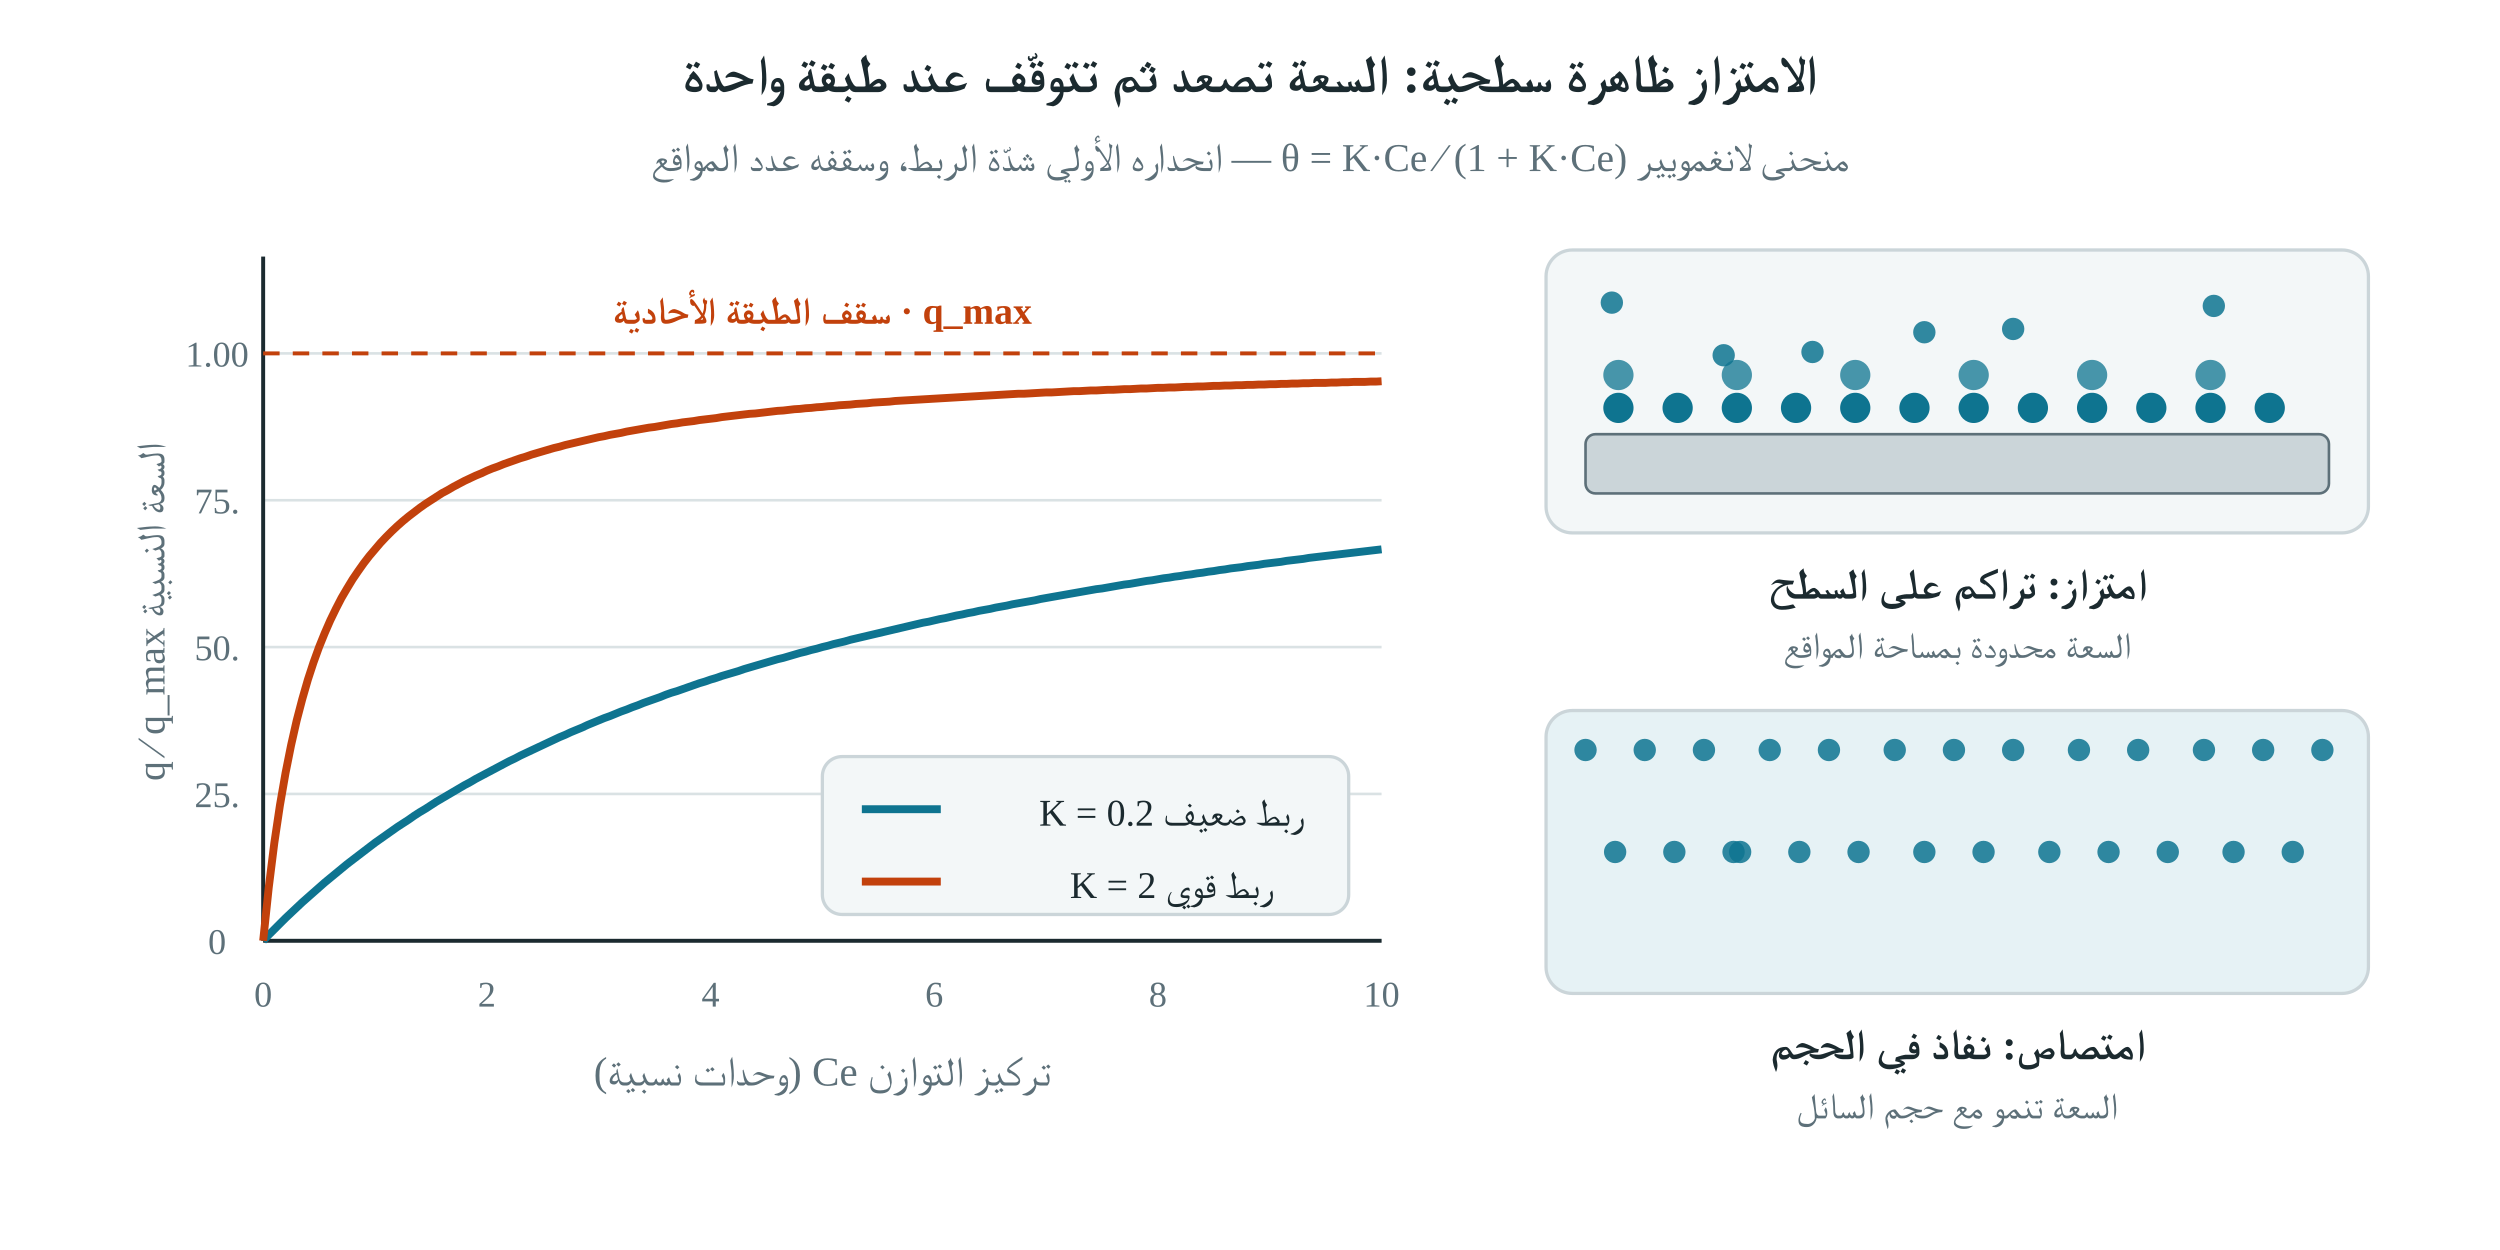
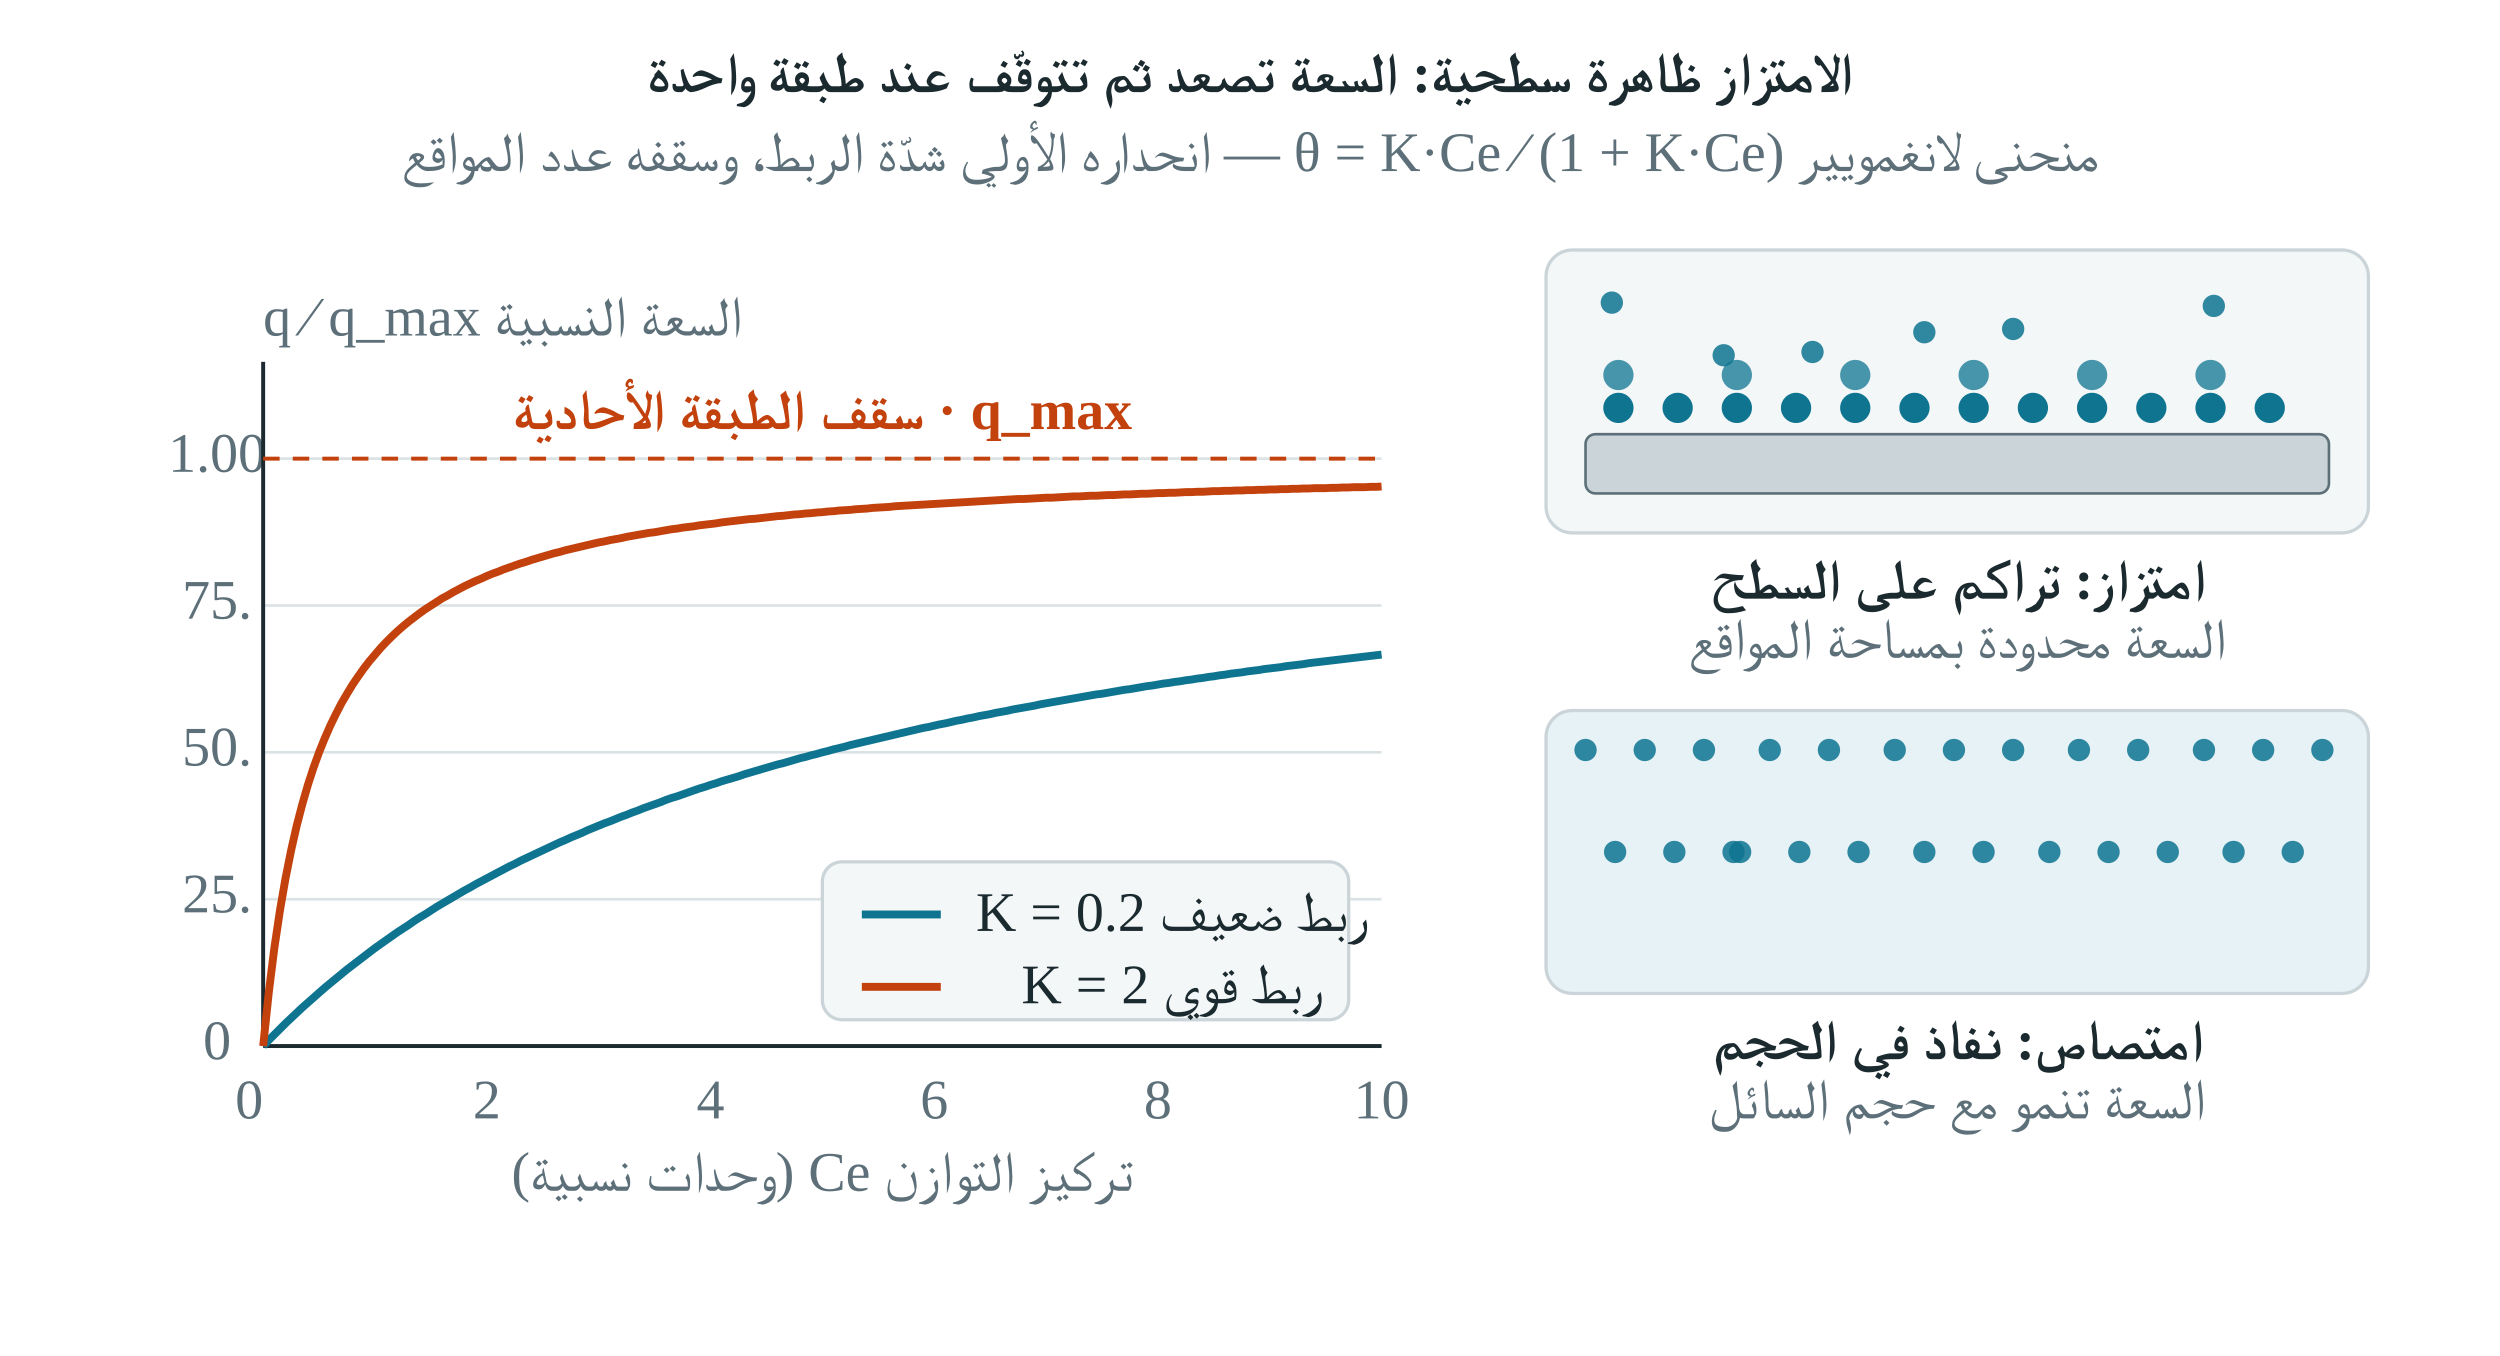
- <svg xmlns="http://www.w3.org/2000/svg" viewBox="0 0 760 380" width="760" height="380" role="img" aria-labelledby="t">
+ <svg xmlns="http://www.w3.org/2000/svg" viewBox="0 0 760 412" width="760" height="412" role="img" aria-labelledby="t">
  <g font-family="inherit" direction="rtl">
-     <line x1="80" y1="286" x2="420" y2="286" stroke="#cbd5d9" stroke-width="0.8" opacity="0.7" />
-     <text x="66" y="290" font-size="11" fill="#5d7079" text-anchor="middle" direction="rtl">0</text>
-     <line x1="80" y1="241.357" x2="420" y2="241.357" stroke="#cbd5d9" stroke-width="0.8" opacity="0.7" />
-     <text x="66" y="245.357" font-size="11" fill="#5d7079" text-anchor="middle" direction="rtl">.25</text>
-     <line x1="80" y1="196.714" x2="420" y2="196.714" stroke="#cbd5d9" stroke-width="0.8" opacity="0.7" />
-     <text x="66" y="200.714" font-size="11" fill="#5d7079" text-anchor="middle" direction="rtl">.50</text>
-     <line x1="80" y1="152.071" x2="420" y2="152.071" stroke="#cbd5d9" stroke-width="0.8" opacity="0.7" />
-     <text x="66" y="156.071" font-size="11" fill="#5d7079" text-anchor="middle" direction="rtl">.75</text>
-     <line x1="80" y1="107.429" x2="420" y2="107.429" stroke="#cbd5d9" stroke-width="0.8" opacity="0.7" />
-     <text x="66" y="111.429" font-size="11" fill="#5d7079" text-anchor="middle" direction="rtl">1.00</text>
-     <line x1="80" y1="286" x2="420" y2="286" stroke="#1b2a2f" stroke-width="1.2" />
-     <line x1="80" y1="286" x2="80" y2="78" stroke="#1b2a2f" stroke-width="1.2" />
-     <text x="80" y="306" font-size="11" fill="#5d7079" text-anchor="middle" direction="rtl">0</text>
-     <text x="148" y="306" font-size="11" fill="#5d7079" text-anchor="middle" direction="rtl">2</text>
-     <text x="216" y="306" font-size="11" fill="#5d7079" text-anchor="middle" direction="rtl">4</text>
-     <text x="284" y="306" font-size="11" fill="#5d7079" text-anchor="middle" direction="rtl">6</text>
-     <text x="352" y="306" font-size="11" fill="#5d7079" text-anchor="middle" direction="rtl">8</text>
-     <text x="420" y="306" font-size="11" fill="#5d7079" text-anchor="middle" direction="rtl">10</text>
-     <text x="250" y="330" font-size="12.5" fill="#5d7079" text-anchor="middle" direction="rtl">تركيز التوازن Ce (وحدات نسبية)</text>
-     <text x="50" y="186" font-size="12" fill="#5d7079" text-anchor="middle" direction="rtl" transform="rotate(-90 50 186)">السعة النسبية q ⁄ q_max</text>
-     <line x1="80" y1="107.429" x2="420" y2="107.429" stroke="#c2410c" stroke-dasharray="5 4" stroke-width="1.2" />
-     <text x="250" y="98.429" font-size="11.5" fill="#c2410c" text-anchor="middle" font-weight="600" direction="rtl">q_max · سقف الطبقة الأحادية</text>
-     <path d="M80.0,286.0 L81.7,284.2 L83.4,282.5 L85.1,280.8 L86.8,279.1 L88.5,277.5 L90.2,275.9 L91.9,274.3 L93.6,272.8 L95.3,271.3 L97.0,269.8 L98.7,268.3 L100.4,266.9 L102.1,265.5 L103.8,264.1 L105.5,262.7 L107.2,261.4 L108.9,260.1 L110.6,258.8 L112.3,257.5 L114.0,256.2 L115.7,255.0 L117.4,253.8 L119.1,252.6 L120.8,251.4 L122.5,250.3 L124.2,249.2 L125.9,248.0 L127.6,246.9 L129.3,245.9 L131.0,244.8 L132.7,243.7 L134.4,242.7 L136.1,241.7 L137.8,240.7 L139.5,239.7 L141.2,238.7 L142.9,237.8 L144.6,236.8 L146.3,235.9 L148.0,235.0 L149.7,234.1 L151.4,233.2 L153.1,232.3 L154.8,231.4 L156.5,230.6 L158.2,229.7 L159.9,228.9 L161.6,228.1 L163.3,227.3 L165.0,226.5 L166.7,225.7 L168.4,224.9 L170.1,224.1 L171.8,223.4 L173.5,222.6 L175.2,221.9 L176.9,221.2 L178.6,220.4 L180.3,219.7 L182.0,219.0 L183.7,218.3 L185.4,217.7 L187.1,217.0 L188.8,216.3 L190.5,215.7 L192.2,215.0 L193.9,214.4 L195.6,213.7 L197.3,213.1 L199.0,212.5 L200.7,211.9 L202.4,211.2 L204.1,210.6 L205.8,210.1 L207.5,209.5 L209.2,208.9 L210.9,208.3 L212.6,207.7 L214.3,207.2 L216.0,206.6 L217.7,206.1 L219.4,205.5 L221.1,205.0 L222.8,204.5 L224.5,204.0 L226.2,203.4 L227.9,202.9 L229.6,202.4 L231.3,201.9 L233.0,201.4 L234.7,200.9 L236.4,200.4 L238.1,200.0 L239.8,199.5 L241.5,199.0 L243.2,198.5 L244.9,198.1 L246.6,197.6 L248.3,197.2 L250.0,196.7 L251.7,196.3 L253.4,195.8 L255.1,195.4 L256.8,195.0 L258.5,194.5 L260.2,194.1 L261.9,193.7 L263.6,193.3 L265.3,192.9 L267.0,192.5 L268.7,192.1 L270.4,191.7 L272.1,191.3 L273.8,190.9 L275.5,190.5 L277.2,190.1 L278.9,189.7 L280.6,189.3 L282.3,189.0 L284.0,188.6 L285.7,188.2 L287.4,187.9 L289.1,187.5 L290.8,187.1 L292.5,186.8 L294.2,186.4 L295.9,186.1 L297.6,185.7 L299.3,185.4 L301.0,185.1 L302.7,184.7 L304.4,184.4 L306.1,184.1 L307.8,183.7 L309.5,183.4 L311.2,183.1 L312.9,182.8 L314.6,182.5 L316.3,182.1 L318.0,181.8 L319.7,181.5 L321.4,181.2 L323.1,180.9 L324.8,180.6 L326.5,180.3 L328.2,180.0 L329.9,179.7 L331.6,179.4 L333.3,179.1 L335.0,178.9 L336.7,178.6 L338.4,178.3 L340.1,178.0 L341.8,177.7 L343.5,177.5 L345.2,177.2 L346.9,176.9 L348.6,176.6 L350.3,176.4 L352.0,176.1 L353.7,175.8 L355.4,175.6 L357.1,175.3 L358.8,175.1 L360.5,174.8 L362.2,174.6 L363.9,174.3 L365.6,174.1 L367.3,173.8 L369.0,173.6 L370.7,173.3 L372.4,173.1 L374.1,172.8 L375.8,172.6 L377.5,172.4 L379.2,172.1 L380.9,171.9 L382.6,171.7 L384.3,171.4 L386.0,171.2 L387.7,171.0 L389.4,170.8 L391.1,170.5 L392.8,170.3 L394.5,170.1 L396.2,169.9 L397.9,169.6 L399.6,169.4 L401.3,169.2 L403.0,169.0 L404.7,168.8 L406.4,168.6 L408.1,168.4 L409.8,168.2 L411.5,168.0 L413.2,167.8 L414.9,167.6 L416.6,167.4 L418.3,167.2 L420.0,167.0" fill="none" stroke="#0e7490" stroke-width="2.4" />
-     <path d="M80.0,286.0 L81.7,269.8 L83.4,256.2 L85.1,244.8 L86.8,235.0 L88.5,226.5 L90.2,219.0 L91.9,212.5 L93.6,206.6 L95.3,201.4 L97.0,196.7 L98.7,192.5 L100.4,188.6 L102.1,185.1 L103.8,181.8 L105.5,178.9 L107.2,176.1 L108.9,173.6 L110.6,171.2 L112.3,169.0 L114.0,167.0 L115.7,165.0 L117.4,163.2 L119.1,161.5 L120.8,159.9 L122.5,158.4 L124.2,157.0 L125.9,155.7 L127.6,154.4 L129.3,153.2 L131.0,152.1 L132.7,151.0 L134.4,149.9 L136.1,149.0 L137.8,148.0 L139.5,147.1 L141.2,146.2 L142.9,145.4 L144.6,144.6 L146.3,143.9 L148.0,143.1 L149.7,142.4 L151.4,141.8 L153.1,141.1 L154.8,140.5 L156.5,139.9 L158.2,139.3 L159.9,138.8 L161.6,138.2 L163.3,137.7 L165.0,137.2 L166.7,136.7 L168.4,136.2 L170.1,135.8 L171.8,135.3 L173.5,134.9 L175.2,134.5 L176.9,134.1 L178.6,133.7 L180.3,133.3 L182.0,132.9 L183.7,132.6 L185.4,132.2 L187.1,131.9 L188.8,131.6 L190.5,131.2 L192.2,130.9 L193.9,130.6 L195.6,130.3 L197.3,130.0 L199.0,129.8 L200.7,129.5 L202.4,129.2 L204.1,128.9 L205.8,128.7 L207.5,128.4 L209.2,128.2 L210.9,128.0 L212.6,127.7 L214.3,127.5 L216.0,127.3 L217.7,127.1 L219.4,126.8 L221.1,126.6 L222.8,126.4 L224.5,126.2 L226.2,126.0 L227.9,125.8 L229.6,125.7 L231.3,125.5 L233.0,125.3 L234.7,125.1 L236.4,124.9 L238.1,124.8 L239.8,124.6 L241.5,124.4 L243.2,124.3 L244.9,124.1 L246.6,124.0 L248.3,123.8 L250.0,123.7 L251.7,123.5 L253.4,123.4 L255.1,123.2 L256.8,123.1 L258.5,123.0 L260.2,122.8 L261.9,122.7 L263.6,122.6 L265.3,122.4 L267.0,122.3 L268.7,122.2 L270.4,122.1 L272.1,121.9 L273.8,121.8 L275.5,121.7 L277.2,121.6 L278.9,121.5 L280.6,121.4 L282.3,121.3 L284.0,121.2 L285.7,121.1 L287.4,121.0 L289.1,120.9 L290.8,120.8 L292.5,120.7 L294.2,120.6 L295.9,120.5 L297.6,120.4 L299.3,120.3 L301.0,120.2 L302.7,120.1 L304.4,120.0 L306.1,119.9 L307.8,119.8 L309.5,119.7 L311.2,119.7 L312.9,119.6 L314.6,119.5 L316.3,119.4 L318.0,119.3 L319.7,119.3 L321.4,119.2 L323.1,119.1 L324.8,119.0 L326.5,118.9 L328.2,118.9 L329.9,118.8 L331.6,118.7 L333.3,118.7 L335.0,118.6 L336.7,118.5 L338.4,118.5 L340.1,118.4 L341.8,118.3 L343.5,118.3 L345.2,118.2 L346.9,118.1 L348.6,118.1 L350.3,118.0 L352.0,117.9 L353.7,117.9 L355.4,117.8 L357.1,117.8 L358.8,117.7 L360.5,117.6 L362.2,117.6 L363.9,117.5 L365.6,117.5 L367.3,117.4 L369.0,117.3 L370.7,117.3 L372.4,117.2 L374.1,117.2 L375.8,117.1 L377.5,117.1 L379.2,117.0 L380.9,117.0 L382.6,116.9 L384.3,116.9 L386.0,116.8 L387.7,116.8 L389.4,116.7 L391.1,116.7 L392.8,116.6 L394.5,116.6 L396.2,116.5 L397.9,116.5 L399.6,116.4 L401.3,116.4 L403.0,116.4 L404.7,116.3 L406.4,116.3 L408.1,116.2 L409.8,116.2 L411.5,116.1 L413.2,116.1 L414.9,116.1 L416.6,116.0 L418.3,116.0 L420.0,115.9" fill="none" stroke="#c2410c" stroke-width="2.4" />
-     <rect x="250" y="230" width="160" height="48" rx="6" fill="#f3f7f8" stroke="#cbd5d9" />
-     <line x1="262" y1="246" x2="286" y2="246" stroke="#0e7490" stroke-width="2.4" />
-     <text x="356" y="251" font-size="11.5" fill="#1b2a2f" text-anchor="middle" direction="rtl">ربط ضعيف K = 0.2</text>
-     <line x1="262" y1="268" x2="286" y2="268" stroke="#c2410c" stroke-width="2.4" />
-     <text x="356" y="273" font-size="11.5" fill="#1b2a2f" text-anchor="middle" direction="rtl">ربط قوي K = 2</text>
+     <line x1="80" y1="318" x2="420" y2="318" stroke="#cbd5d9" stroke-width="0.8" opacity="0.7" />
+     <text x="66" y="322" font-size="17" fill="#5d7079" text-anchor="middle" direction="rtl">0</text>
+     <line x1="80" y1="273.357" x2="420" y2="273.357" stroke="#cbd5d9" stroke-width="0.8" opacity="0.7" />
+     <text x="66" y="277.357" font-size="17" fill="#5d7079" text-anchor="middle" direction="rtl">.25</text>
+     <line x1="80" y1="228.714" x2="420" y2="228.714" stroke="#cbd5d9" stroke-width="0.8" opacity="0.7" />
+     <text x="66" y="232.714" font-size="17" fill="#5d7079" text-anchor="middle" direction="rtl">.50</text>
+     <line x1="80" y1="184.071" x2="420" y2="184.071" stroke="#cbd5d9" stroke-width="0.8" opacity="0.7" />
+     <text x="66" y="188.071" font-size="17" fill="#5d7079" text-anchor="middle" direction="rtl">.75</text>
+     <line x1="80" y1="139.429" x2="420" y2="139.429" stroke="#cbd5d9" stroke-width="0.8" opacity="0.7" />
+     <text x="66" y="143.429" font-size="17" fill="#5d7079" text-anchor="middle" direction="rtl">1.00</text>
+     <line x1="80" y1="318" x2="420" y2="318" stroke="#1b2a2f" stroke-width="1.2" />
+     <line x1="80" y1="318" x2="80" y2="110" stroke="#1b2a2f" stroke-width="1.2" />
+     <text x="80" y="340" font-size="17" fill="#5d7079" text-anchor="start" direction="rtl">0</text>
+     <text x="148" y="340" font-size="17" fill="#5d7079" text-anchor="middle" direction="rtl">2</text>
+     <text x="216" y="340" font-size="17" fill="#5d7079" text-anchor="middle" direction="rtl">4</text>
+     <text x="284" y="340" font-size="17" fill="#5d7079" text-anchor="middle" direction="rtl">6</text>
+     <text x="352" y="340" font-size="17" fill="#5d7079" text-anchor="middle" direction="rtl">8</text>
+     <text x="420" y="340" font-size="17" fill="#5d7079" text-anchor="middle" direction="rtl">10</text>
+     <text x="250" y="362" font-size="17" fill="#5d7079" text-anchor="middle" direction="rtl">تركيز التوازن Ce (وحدات نسبية)</text>
+     <text x="80" y="102" font-size="17" fill="#5d7079" text-anchor="end" direction="rtl">السعة النسبية q ⁄ q_max</text>
+     <line x1="80" y1="139.429" x2="420" y2="139.429" stroke="#c2410c" stroke-dasharray="5 4" stroke-width="1.2" />
+     <text x="250" y="130.429" font-size="17" fill="#c2410c" text-anchor="middle" font-weight="600" direction="rtl">q_max · سقف الطبقة الأحادية</text>
+     <path d="M80.0,318.0 L81.7,316.2 L83.4,314.5 L85.1,312.8 L86.8,311.1 L88.5,309.5 L90.2,307.9 L91.9,306.3 L93.6,304.8 L95.3,303.3 L97.0,301.8 L98.7,300.3 L100.4,298.9 L102.1,297.5 L103.8,296.1 L105.5,294.7 L107.2,293.4 L108.9,292.1 L110.6,290.8 L112.3,289.5 L114.0,288.2 L115.7,287.0 L117.4,285.8 L119.1,284.6 L120.8,283.4 L122.5,282.3 L124.2,281.2 L125.9,280.0 L127.6,278.9 L129.3,277.9 L131.0,276.8 L132.7,275.7 L134.4,274.7 L136.1,273.7 L137.8,272.7 L139.5,271.7 L141.2,270.7 L142.9,269.8 L144.6,268.8 L146.3,267.9 L148.0,267.0 L149.7,266.1 L151.4,265.2 L153.1,264.3 L154.8,263.4 L156.5,262.6 L158.2,261.7 L159.9,260.9 L161.6,260.1 L163.3,259.3 L165.0,258.5 L166.7,257.7 L168.4,256.9 L170.1,256.1 L171.8,255.4 L173.5,254.6 L175.2,253.9 L176.9,253.2 L178.6,252.4 L180.3,251.7 L182.0,251.0 L183.7,250.3 L185.4,249.7 L187.1,249.0 L188.8,248.3 L190.5,247.7 L192.2,247.0 L193.9,246.4 L195.6,245.7 L197.3,245.1 L199.0,244.5 L200.7,243.9 L202.4,243.2 L204.1,242.6 L205.8,242.1 L207.5,241.5 L209.2,240.9 L210.9,240.3 L212.6,239.7 L214.3,239.2 L216.0,238.6 L217.7,238.1 L219.4,237.5 L221.1,237.0 L222.8,236.5 L224.5,236.0 L226.2,235.4 L227.9,234.9 L229.6,234.4 L231.3,233.9 L233.0,233.4 L234.7,232.9 L236.4,232.4 L238.1,232.0 L239.8,231.5 L241.5,231.0 L243.2,230.5 L244.9,230.1 L246.6,229.6 L248.3,229.2 L250.0,228.7 L251.7,228.3 L253.4,227.8 L255.1,227.4 L256.8,227.0 L258.5,226.5 L260.2,226.1 L261.9,225.7 L263.6,225.3 L265.3,224.9 L267.0,224.5 L268.7,224.1 L270.4,223.7 L272.1,223.3 L273.8,222.9 L275.5,222.5 L277.2,222.1 L278.9,221.7 L280.6,221.3 L282.3,221.0 L284.0,220.6 L285.7,220.2 L287.4,219.9 L289.1,219.5 L290.8,219.1 L292.5,218.8 L294.2,218.4 L295.9,218.1 L297.6,217.7 L299.3,217.4 L301.0,217.1 L302.7,216.7 L304.4,216.4 L306.1,216.1 L307.8,215.7 L309.5,215.4 L311.2,215.1 L312.9,214.8 L314.6,214.5 L316.3,214.1 L318.0,213.8 L319.7,213.5 L321.4,213.2 L323.1,212.9 L324.8,212.6 L326.5,212.3 L328.2,212.0 L329.9,211.7 L331.6,211.4 L333.3,211.1 L335.0,210.9 L336.7,210.6 L338.4,210.3 L340.1,210.0 L341.8,209.7 L343.5,209.5 L345.2,209.2 L346.9,208.9 L348.6,208.6 L350.3,208.4 L352.0,208.1 L353.7,207.8 L355.4,207.6 L357.1,207.3 L358.8,207.1 L360.5,206.8 L362.2,206.6 L363.9,206.3 L365.6,206.1 L367.3,205.8 L369.0,205.6 L370.7,205.3 L372.4,205.1 L374.1,204.8 L375.8,204.6 L377.5,204.4 L379.2,204.1 L380.9,203.9 L382.6,203.7 L384.3,203.4 L386.0,203.2 L387.7,203.0 L389.4,202.8 L391.1,202.5 L392.8,202.3 L394.5,202.1 L396.2,201.9 L397.9,201.6 L399.6,201.4 L401.3,201.2 L403.0,201.0 L404.7,200.8 L406.4,200.6 L408.1,200.4 L409.8,200.2 L411.5,200.0 L413.2,199.8 L414.9,199.6 L416.6,199.4 L418.3,199.2 L420.0,199.0" fill="none" stroke="#0e7490" stroke-width="2.4" />
+     <path d="M80.0,318.0 L81.7,301.8 L83.4,288.2 L85.1,276.8 L86.8,267.0 L88.5,258.5 L90.2,251.0 L91.9,244.5 L93.6,238.6 L95.3,233.4 L97.0,228.7 L98.7,224.5 L100.4,220.6 L102.1,217.1 L103.8,213.8 L105.5,210.9 L107.2,208.1 L108.9,205.6 L110.6,203.2 L112.3,201.0 L114.0,199.0 L115.7,197.0 L117.4,195.2 L119.1,193.5 L120.8,191.9 L122.5,190.4 L124.2,189.0 L125.9,187.7 L127.6,186.4 L129.3,185.2 L131.0,184.1 L132.7,183.0 L134.4,181.9 L136.1,181.0 L137.8,180.0 L139.5,179.1 L141.2,178.2 L142.9,177.4 L144.6,176.6 L146.3,175.9 L148.0,175.1 L149.7,174.4 L151.4,173.8 L153.1,173.1 L154.8,172.5 L156.5,171.9 L158.2,171.3 L159.9,170.8 L161.6,170.2 L163.3,169.7 L165.0,169.2 L166.7,168.7 L168.4,168.2 L170.1,167.8 L171.8,167.3 L173.5,166.9 L175.2,166.5 L176.9,166.1 L178.6,165.7 L180.3,165.3 L182.0,164.9 L183.7,164.6 L185.4,164.2 L187.1,163.9 L188.8,163.6 L190.5,163.2 L192.2,162.9 L193.9,162.6 L195.6,162.3 L197.3,162.0 L199.0,161.8 L200.7,161.5 L202.4,161.2 L204.1,160.9 L205.8,160.7 L207.5,160.4 L209.2,160.2 L210.9,160.0 L212.6,159.7 L214.3,159.5 L216.0,159.3 L217.7,159.1 L219.4,158.8 L221.1,158.6 L222.8,158.4 L224.5,158.2 L226.2,158.0 L227.9,157.8 L229.6,157.7 L231.3,157.5 L233.0,157.3 L234.7,157.1 L236.4,156.9 L238.1,156.8 L239.8,156.6 L241.5,156.4 L243.2,156.3 L244.9,156.1 L246.6,156.0 L248.3,155.8 L250.0,155.7 L251.7,155.5 L253.4,155.4 L255.1,155.2 L256.8,155.1 L258.5,155.0 L260.2,154.8 L261.9,154.7 L263.6,154.6 L265.3,154.4 L267.0,154.3 L268.7,154.2 L270.4,154.1 L272.1,153.9 L273.8,153.8 L275.5,153.7 L277.2,153.6 L278.9,153.5 L280.6,153.4 L282.3,153.3 L284.0,153.2 L285.7,153.1 L287.4,153.0 L289.1,152.9 L290.8,152.8 L292.5,152.7 L294.2,152.6 L295.9,152.5 L297.6,152.4 L299.3,152.3 L301.0,152.2 L302.7,152.1 L304.4,152.0 L306.1,151.9 L307.8,151.8 L309.5,151.7 L311.2,151.7 L312.9,151.6 L314.6,151.5 L316.3,151.4 L318.0,151.3 L319.7,151.3 L321.4,151.2 L323.1,151.1 L324.8,151.0 L326.5,150.9 L328.2,150.9 L329.9,150.8 L331.6,150.7 L333.3,150.7 L335.0,150.6 L336.7,150.5 L338.4,150.5 L340.1,150.4 L341.8,150.3 L343.5,150.3 L345.2,150.2 L346.9,150.1 L348.6,150.1 L350.3,150.0 L352.0,149.9 L353.7,149.9 L355.4,149.8 L357.1,149.8 L358.8,149.7 L360.5,149.6 L362.2,149.6 L363.9,149.5 L365.6,149.5 L367.3,149.4 L369.0,149.3 L370.7,149.3 L372.4,149.2 L374.1,149.2 L375.8,149.1 L377.5,149.1 L379.2,149.0 L380.9,149.0 L382.6,148.9 L384.3,148.9 L386.0,148.8 L387.7,148.8 L389.4,148.7 L391.1,148.7 L392.8,148.6 L394.5,148.6 L396.2,148.5 L397.9,148.5 L399.6,148.4 L401.3,148.4 L403.0,148.4 L404.7,148.3 L406.4,148.3 L408.1,148.2 L409.8,148.2 L411.5,148.1 L413.2,148.1 L414.9,148.1 L416.6,148.0 L418.3,148.0 L420.0,147.9" fill="none" stroke="#c2410c" stroke-width="2.4" />
+     <rect x="250" y="262" width="160" height="48" rx="6" fill="#f3f7f8" stroke="#cbd5d9" />
+     <line x1="262" y1="278" x2="286" y2="278" stroke="#0e7490" stroke-width="2.4" />
+     <text x="356" y="283" font-size="17" fill="#1b2a2f" text-anchor="middle" direction="rtl">ربط ضعيف K = 0.2</text>
+     <line x1="262" y1="300" x2="286" y2="300" stroke="#c2410c" stroke-width="2.4" />
+     <text x="356" y="305" font-size="17" fill="#1b2a2f" text-anchor="middle" direction="rtl">ربط قوي K = 2</text>
    <rect x="470" y="76" width="250" height="86" rx="8" fill="#f3f7f8" stroke="#cbd5d9" />
    <rect x="482" y="132" width="226" height="18" rx="3" fill="#cbd5d9" stroke="#5d7079" stroke-width="0.8" />
    <circle cx="492" cy="124" r="4.6" fill="#0e7490" />
    <circle cx="492" cy="114" r="4.6" fill="#0e7490" opacity="0.75" />
    <circle cx="510" cy="124" r="4.6" fill="#0e7490" />
    <circle cx="528" cy="124" r="4.6" fill="#0e7490" />
    <circle cx="528" cy="114" r="4.6" fill="#0e7490" opacity="0.75" />
    <circle cx="546" cy="124" r="4.6" fill="#0e7490" />
    <circle cx="564" cy="124" r="4.6" fill="#0e7490" />
    <circle cx="564" cy="114" r="4.6" fill="#0e7490" opacity="0.75" />
    <circle cx="582" cy="124" r="4.6" fill="#0e7490" />
    <circle cx="600" cy="124" r="4.6" fill="#0e7490" />
    <circle cx="600" cy="114" r="4.6" fill="#0e7490" opacity="0.75" />
    <circle cx="618" cy="124" r="4.6" fill="#0e7490" />
    <circle cx="636" cy="124" r="4.6" fill="#0e7490" />
    <circle cx="636" cy="114" r="4.6" fill="#0e7490" opacity="0.75" />
    <circle cx="654" cy="124" r="4.6" fill="#0e7490" />
    <circle cx="672" cy="124" r="4.6" fill="#0e7490" />
    <circle cx="672" cy="114" r="4.6" fill="#0e7490" opacity="0.75" />
    <circle cx="690" cy="124" r="4.6" fill="#0e7490" />
    <circle cx="490.0" cy="92.0" r="3.4" fill="#0e7490" opacity="0.85" />
    <circle cx="551.0" cy="107.0" r="3.4" fill="#0e7490" opacity="0.85" />
    <circle cx="612.0" cy="100.0" r="3.4" fill="#0e7490" opacity="0.85" />
    <circle cx="673.0" cy="93.0" r="3.4" fill="#0e7490" opacity="0.85" />
    <circle cx="524.0" cy="108.0" r="3.4" fill="#0e7490" opacity="0.85" />
    <circle cx="585.0" cy="101.0" r="3.4" fill="#0e7490" opacity="0.85" />
-     <text x="595" y="182" font-size="13" fill="#1b2a2f" text-anchor="middle" font-weight="600" direction="rtl">امتزاز: تراكم على السطح</text>
-     <text x="595" y="200" font-size="11" fill="#5d7079" text-anchor="middle" direction="rtl">السعة محدودة بمساحة المواقع</text>
+     <text x="595" y="182" font-size="17" fill="#1b2a2f" text-anchor="middle" font-weight="600" direction="rtl">امتزاز: تراكم على السطح</text>
+     <text x="595" y="200" font-size="17" fill="#5d7079" text-anchor="middle" direction="rtl">السعة محدودة بمساحة المواقع</text>
    <rect x="470" y="216" width="250" height="86" rx="8" fill="#e6f2f5" stroke="#cbd5d9" />
    <circle cx="482.0" cy="228.0" r="3.4" fill="#0e7490" opacity="0.85" />
    <circle cx="529.0" cy="259.0" r="3.4" fill="#0e7490" opacity="0.85" />
    <circle cx="576.0" cy="228.0" r="3.4" fill="#0e7490" opacity="0.85" />
    <circle cx="623.0" cy="259.0" r="3.4" fill="#0e7490" opacity="0.85" />
    <circle cx="670.0" cy="228.0" r="3.4" fill="#0e7490" opacity="0.85" />
    <circle cx="491.0" cy="259.0" r="3.4" fill="#0e7490" opacity="0.85" />
    <circle cx="538.0" cy="228.0" r="3.4" fill="#0e7490" opacity="0.85" />
    <circle cx="585.0" cy="259.0" r="3.4" fill="#0e7490" opacity="0.85" />
    <circle cx="632.0" cy="228.0" r="3.4" fill="#0e7490" opacity="0.85" />
    <circle cx="679.0" cy="259.0" r="3.4" fill="#0e7490" opacity="0.85" />
    <circle cx="500.0" cy="228.0" r="3.4" fill="#0e7490" opacity="0.85" />
    <circle cx="547.0" cy="259.0" r="3.4" fill="#0e7490" opacity="0.85" />
    <circle cx="594.0" cy="228.0" r="3.4" fill="#0e7490" opacity="0.85" />
    <circle cx="641.0" cy="259.0" r="3.4" fill="#0e7490" opacity="0.85" />
    <circle cx="688.0" cy="228.0" r="3.4" fill="#0e7490" opacity="0.85" />
    <circle cx="509.0" cy="259.0" r="3.4" fill="#0e7490" opacity="0.85" />
    <circle cx="556.0" cy="228.0" r="3.4" fill="#0e7490" opacity="0.85" />
    <circle cx="603.0" cy="259.0" r="3.4" fill="#0e7490" opacity="0.85" />
    <circle cx="650.0" cy="228.0" r="3.4" fill="#0e7490" opacity="0.85" />
    <circle cx="697.0" cy="259.0" r="3.4" fill="#0e7490" opacity="0.85" />
    <circle cx="518.0" cy="228.0" r="3.4" fill="#0e7490" opacity="0.85" />
    <circle cx="565.0" cy="259.0" r="3.4" fill="#0e7490" opacity="0.85" />
    <circle cx="612.0" cy="228.0" r="3.4" fill="#0e7490" opacity="0.85" />
    <circle cx="659.0" cy="259.0" r="3.4" fill="#0e7490" opacity="0.85" />
    <circle cx="706.0" cy="228.0" r="3.4" fill="#0e7490" opacity="0.85" />
    <circle cx="527.0" cy="259.0" r="3.4" fill="#0e7490" opacity="0.85" />
-     <text x="595" y="322" font-size="13" fill="#1b2a2f" text-anchor="middle" font-weight="600" direction="rtl">امتصاص: نفاذ في الحجم</text>
-     <text x="595" y="340" font-size="11" fill="#5d7079" text-anchor="middle" direction="rtl">السعة تنمو مع حجم السائل</text>
-     <text x="380" y="28" font-size="16" fill="#1b2a2f" text-anchor="middle" font-weight="700" direction="rtl">الامتزاز ظاهرة سطحية: السعة تصعد ثم تتوقّف عند طبقة واحدة</text>
-     <text x="380" y="52" font-size="12" fill="#5d7079" text-anchor="middle" direction="rtl">منحنى لانغمويير θ = K·Ce ⁄ (1 + K·Ce) — انحداره الأولي شدّة الربط، وسقفه عدد المواقع</text>
+     <text x="595" y="322" font-size="17" fill="#1b2a2f" text-anchor="middle" font-weight="600" direction="rtl">امتصاص: نفاذ في الحجم</text>
+     <text x="595" y="340" font-size="17" fill="#5d7079" text-anchor="middle" direction="rtl">السعة تنمو مع حجم السائل</text>
+     <text x="380" y="28" font-size="17" fill="#1b2a2f" text-anchor="middle" font-weight="700" direction="rtl">الامتزاز ظاهرة سطحية: السعة تصعد ثم تتوقّف عند طبقة واحدة</text>
+     <text x="380" y="52" font-size="17" fill="#5d7079" text-anchor="middle" direction="rtl">منحنى لانغمويير θ = K·Ce ⁄ (1 + K·Ce) — انحداره الأولي شدّة الربط، وسقفه عدد المواقع</text>
  </g>
</svg>
